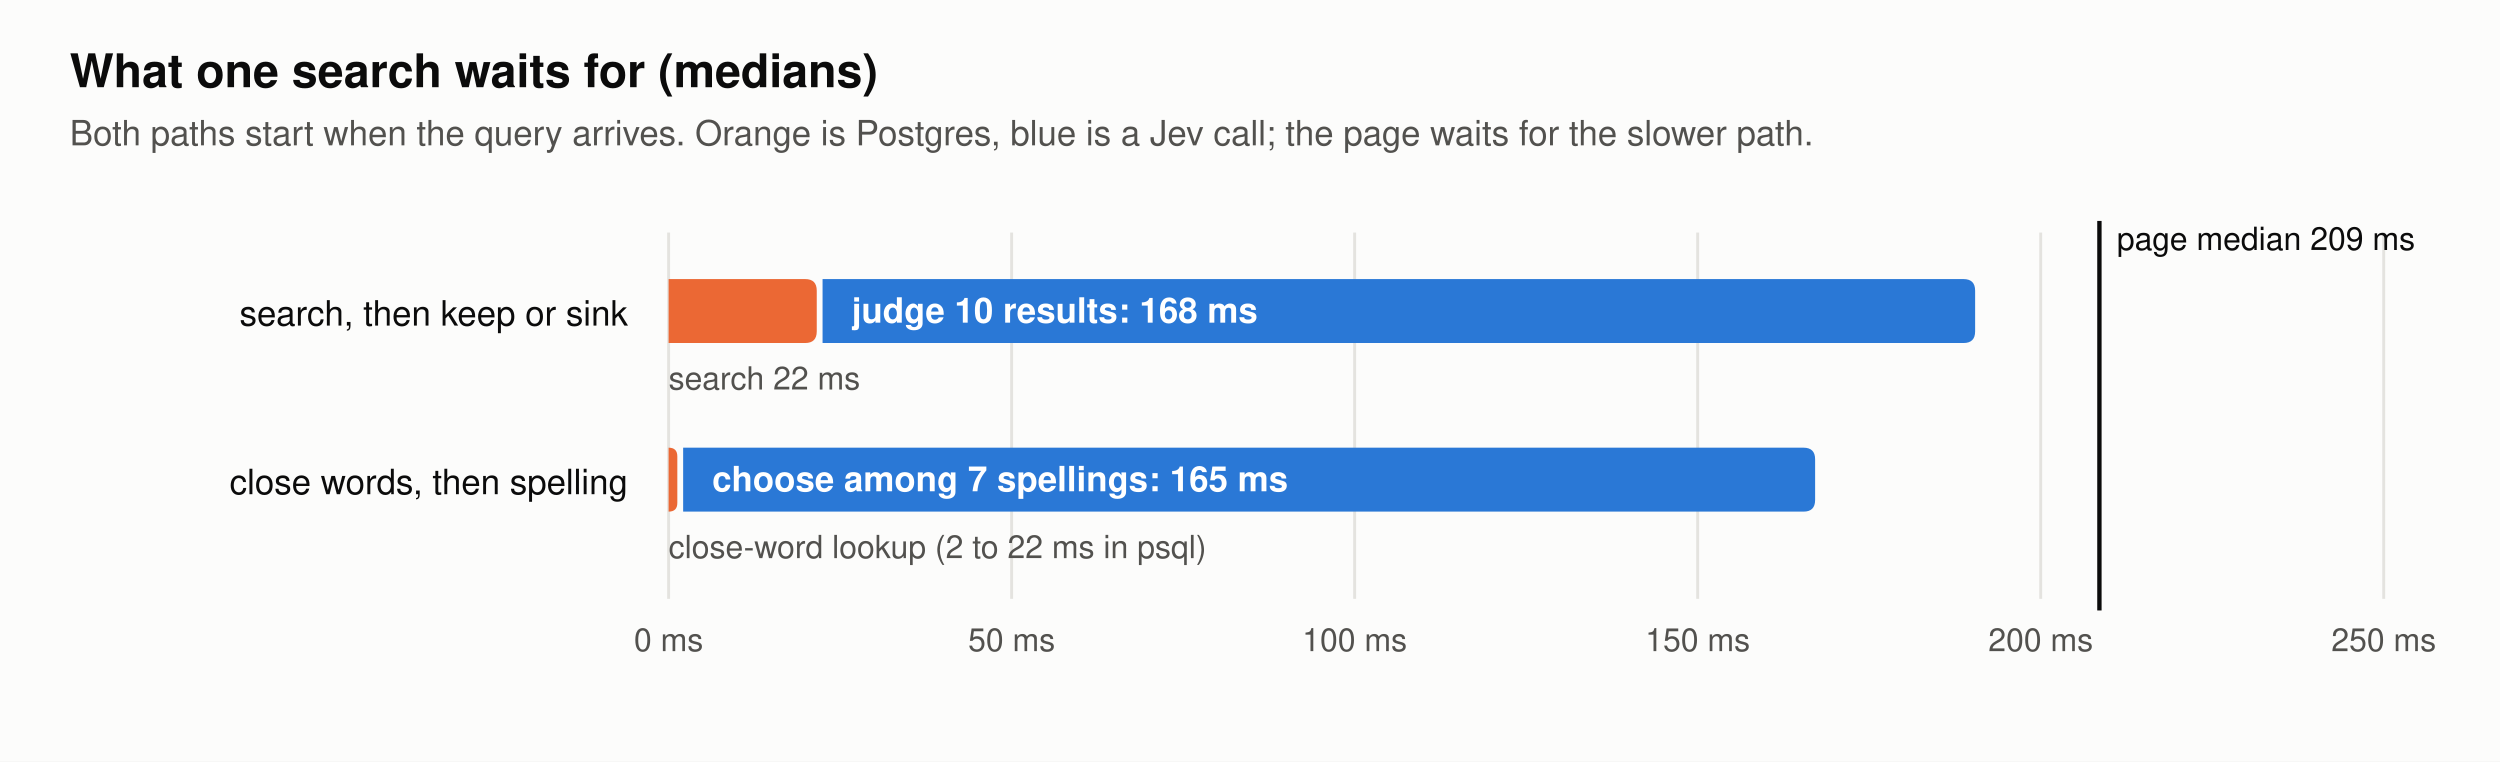
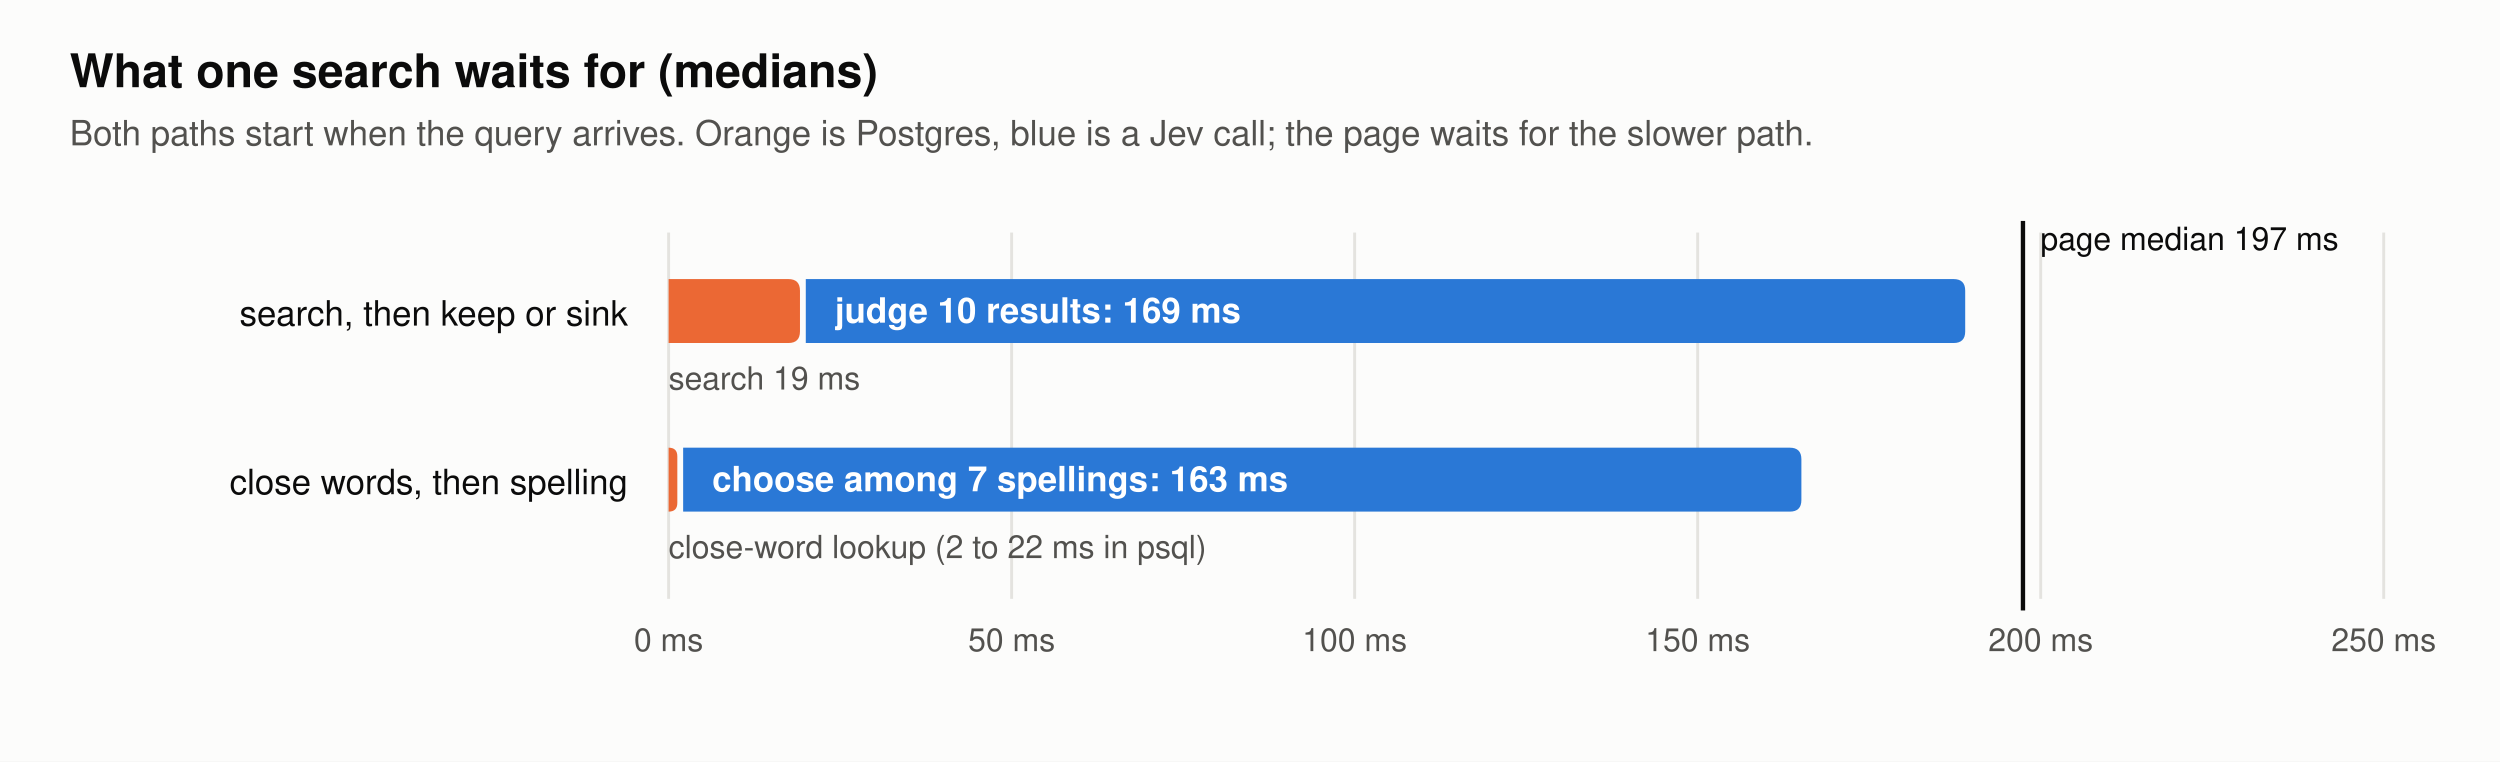
<svg xmlns="http://www.w3.org/2000/svg" width="860" height="262" viewBox="0 0 860 262" role="img" font-family="-apple-system, 'Segoe UI', Helvetica, Arial, sans-serif">
  <rect width="860" height="262" fill="#fcfcfb" />
  <text x="24.0" y="30.0" font-size="16" fill="#0b0b0b" font-weight="600">What one search waits for (medians)</text>
  <text x="24.0" y="50.0" font-size="12" fill="#52514e">Both paths start when the query arrives. Orange is Postgres, blue is a Jev call; the page waits for the slower path.</text>
  <line x1="230.0" y1="80.0" x2="230.0" y2="206.0" stroke="#e4e3df" stroke-width="1" />
  <text x="230.0" y="224.0" font-size="11" fill="#52514e" text-anchor="middle">0 ms</text>
  <line x1="348.0" y1="80.0" x2="348.0" y2="206.0" stroke="#e4e3df" stroke-width="1" />
  <text x="348.0" y="224.0" font-size="11" fill="#52514e" text-anchor="middle">50 ms</text>
  <line x1="466.0" y1="80.0" x2="466.0" y2="206.0" stroke="#e4e3df" stroke-width="1" />
  <text x="466.0" y="224.0" font-size="11" fill="#52514e" text-anchor="middle">100 ms</text>
  <line x1="584.0" y1="80.0" x2="584.0" y2="206.0" stroke="#e4e3df" stroke-width="1" />
  <text x="584.0" y="224.0" font-size="11" fill="#52514e" text-anchor="middle">150 ms</text>
  <line x1="702.0" y1="80.0" x2="702.0" y2="206.0" stroke="#e4e3df" stroke-width="1" />
  <text x="702.0" y="224.0" font-size="11" fill="#52514e" text-anchor="middle">200 ms</text>
  <line x1="820.0" y1="80.0" x2="820.0" y2="206.0" stroke="#e4e3df" stroke-width="1" />
  <text x="820.0" y="224.0" font-size="11" fill="#52514e" text-anchor="middle">250 ms</text>
  <text x="216.0" y="112.0" font-size="12" fill="#0b0b0b" text-anchor="end">search, then keep or sink</text>
-   <path d="M230,96H276.963Q280.963,96 280.963,100V114Q280.963,118 276.963,118H230Z" fill="#eb6834" />
-   <path d="M282.963,96H675.443Q679.443,96 679.443,100V114Q679.443,118 675.443,118H282.963Z" fill="#2a78d6" />
-   <text x="293.0" y="111.0" font-size="12" fill="#ffffff" font-weight="600">judge 10 results: 168 ms</text>
-   <text x="230.0" y="134.0" font-size="11" fill="#52514e">search 22 ms</text>
+   <path d="M230,96H271.19Q275.19,96 275.19,100V114Q275.19,118 271.19,118H230Z" fill="#eb6834" />
+   <path d="M277.19,96H672.03Q676.03,96 676.03,100V114Q676.03,118 672.03,118H277.19Z" fill="#2a78d6" />
+   <text x="287.2" y="111.0" font-size="12" fill="#ffffff" font-weight="600">judge 10 results: 169 ms</text>
+   <text x="230.0" y="134.0" font-size="11" fill="#52514e">search 19 ms</text>
  <text x="216.0" y="170.0" font-size="12" fill="#0b0b0b" text-anchor="end">close words, then spelling</text>
  <path d="M230,154H230Q233,154 233,157V173Q233,176 230,176H230Z" fill="#eb6834" />
-   <path d="M235,154H620.4Q624.4,154 624.4,158V172Q624.4,176 620.4,176H235Z" fill="#2a78d6" />
-   <text x="245.0" y="169.0" font-size="12" fill="#ffffff" font-weight="600">choose among 7 spellings: 165 ms</text>
+   <path d="M235,154H615.68Q619.68,154 619.68,158V172Q619.68,176 615.68,176H235Z" fill="#2a78d6" />
+   <text x="245.0" y="169.0" font-size="12" fill="#ffffff" font-weight="600">choose among 7 spellings: 163 ms</text>
  <text x="230.0" y="192.0" font-size="11" fill="#52514e">close-word lookup (2 to 22 ms in psql)</text>
-   <line x1="722.2" y1="76.0" x2="722.2" y2="210.0" stroke="#0b0b0b" stroke-width="1.5" />
-   <text x="728.2" y="86.0" font-size="11" fill="#0b0b0b">page median 209 ms</text>
+   <line x1="695.9" y1="76.0" x2="695.9" y2="210.0" stroke="#0b0b0b" stroke-width="1.5" />
+   <text x="701.9" y="86.0" font-size="11" fill="#0b0b0b">page median 197 ms</text>
</svg>
